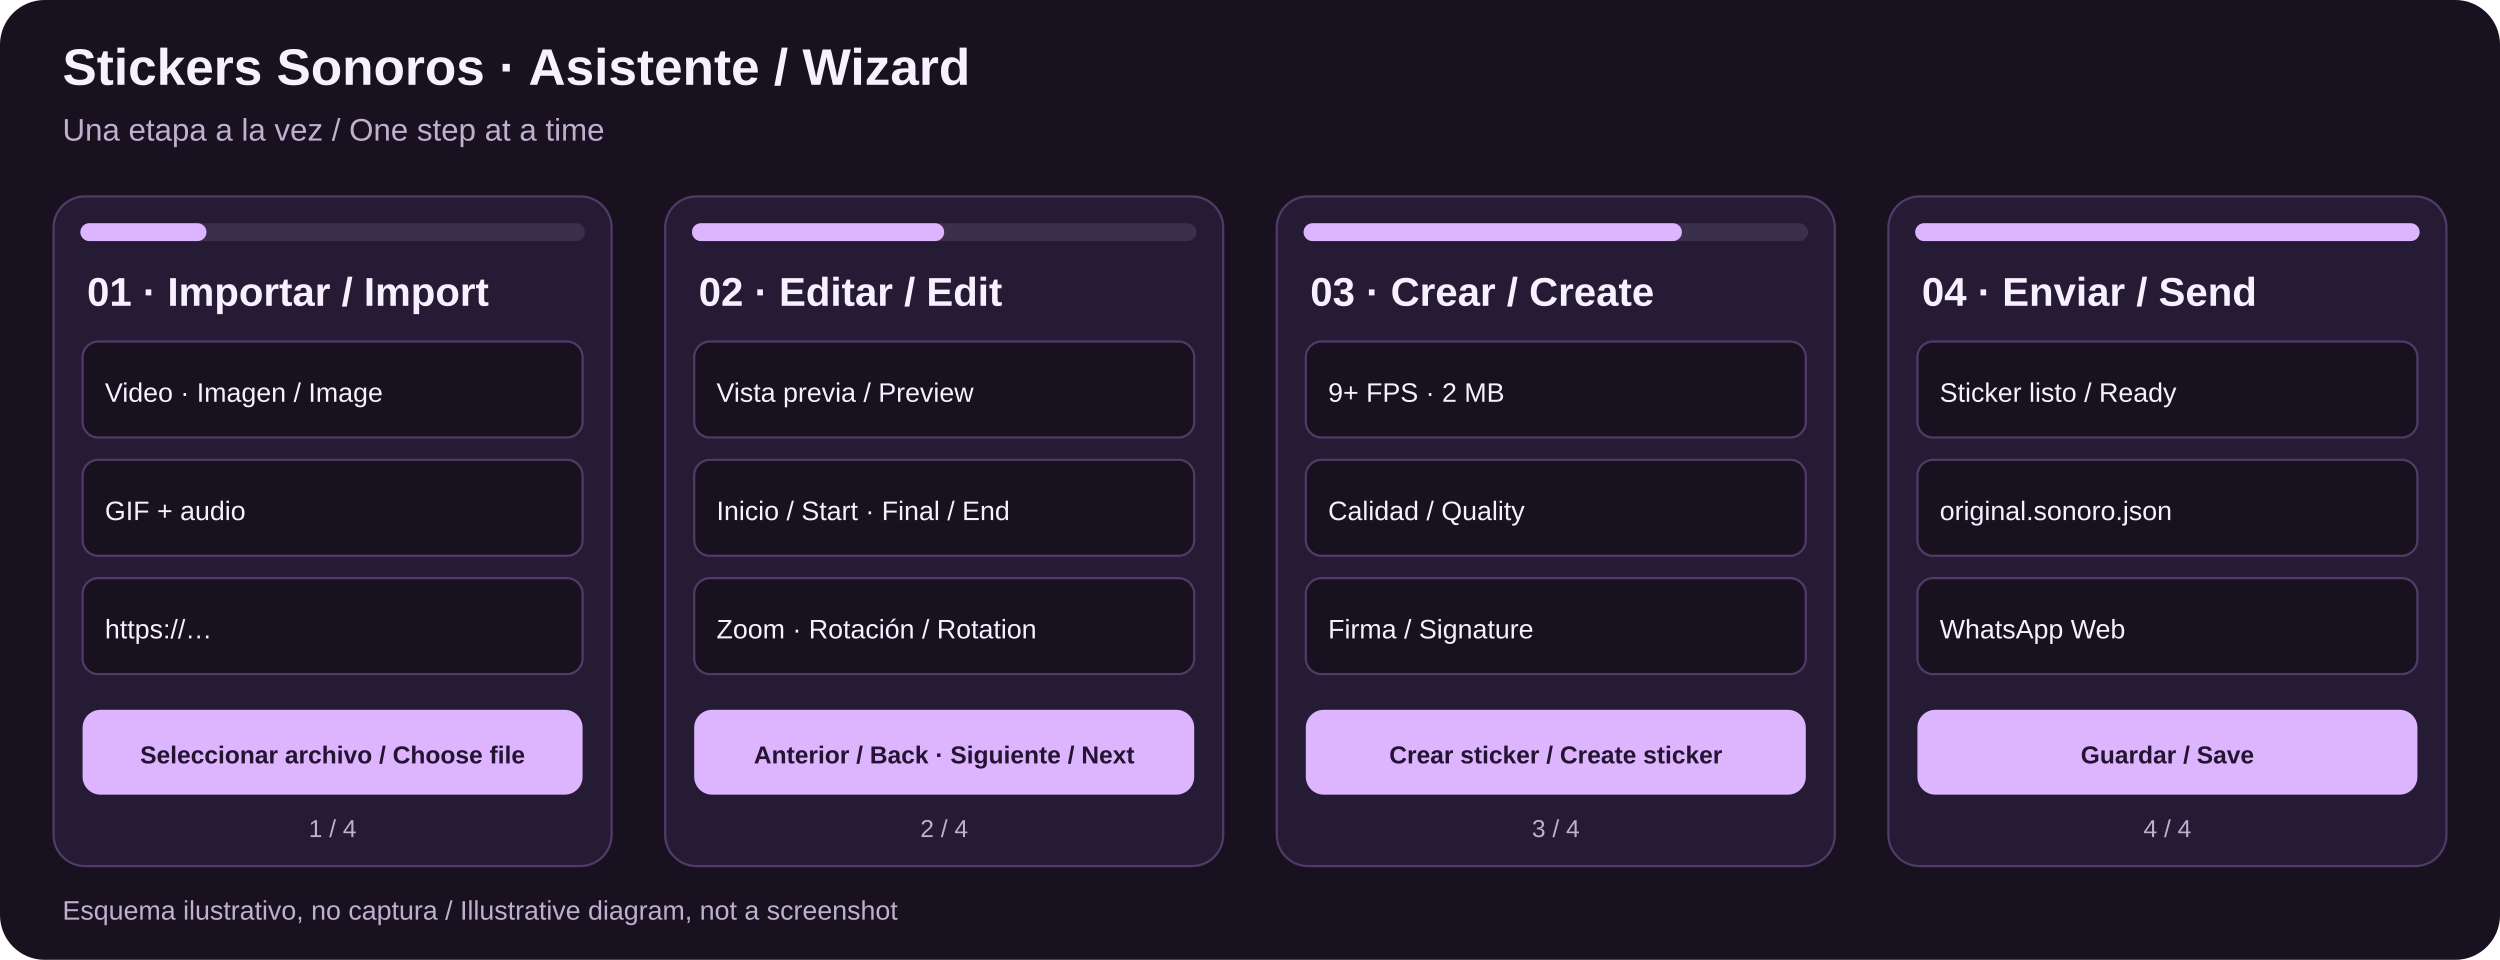
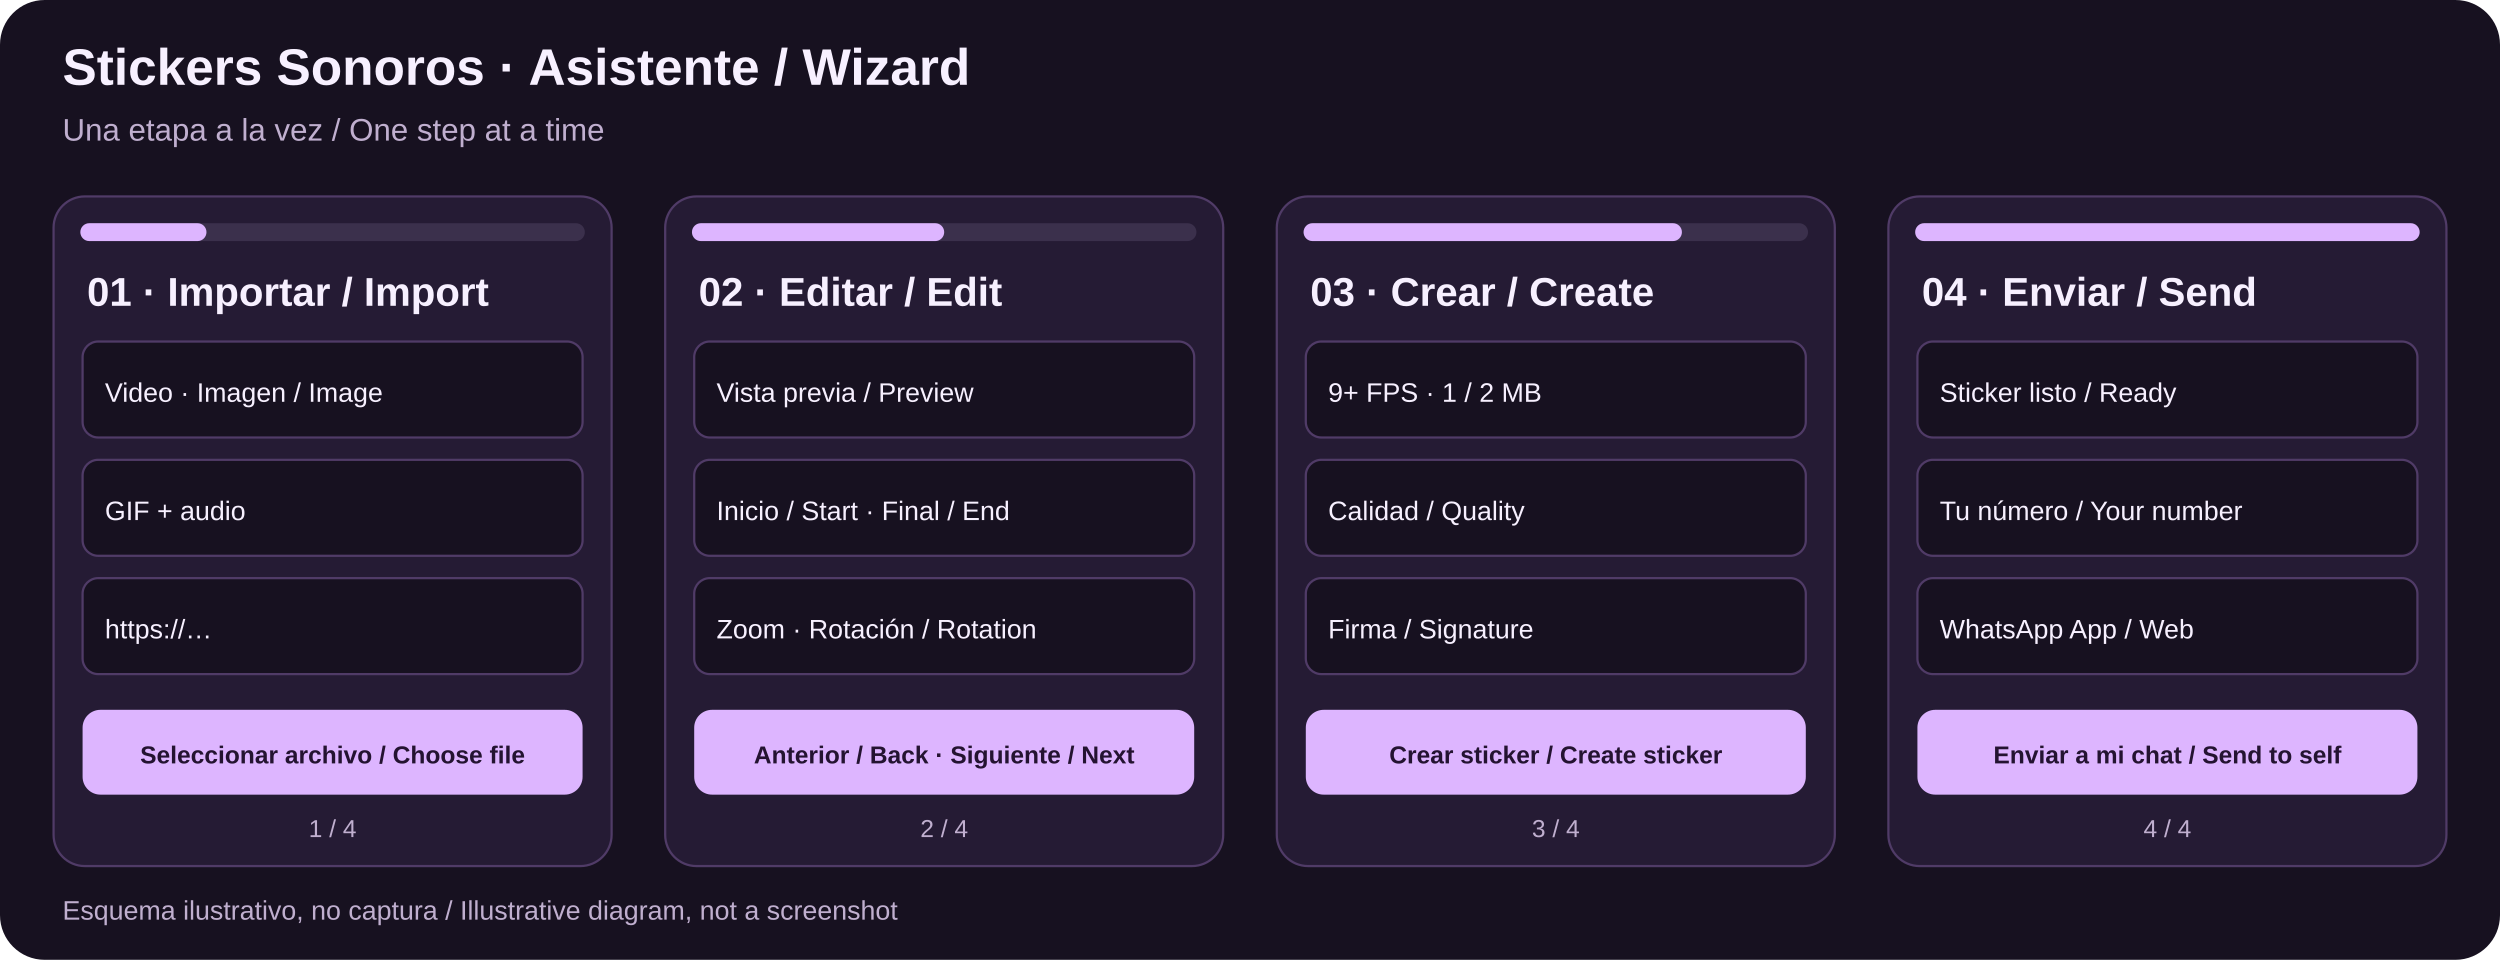
<svg xmlns="http://www.w3.org/2000/svg" width="1120" height="430" viewBox="0 0 1120 430" role="img" aria-labelledby="title">
  <rect width="1120" height="430" rx="20" fill="#171120" />
  <g font-family="Arial,sans-serif" fill="#f7f0ff">
    <text x="28" y="38" font-size="23" font-weight="bold">Stickers Sonoros · Asistente / Wizard</text>
    <text x="28" y="63" font-size="14" fill="#c0afcf">Una etapa a la vez / One step at a time</text>
    <g transform="translate(24 88)">
      <rect width="250" height="300" rx="14" fill="#251b34" stroke="#503b67" />
      <rect x="12" y="12" width="226" height="8" rx="4" fill="#3b304c" />
      <rect x="12" y="12" width="56.5" height="8" rx="4" fill="#ddb5ff" />
      <text x="15" y="49" font-size="18" font-weight="bold">01 · Importar / Import</text>
      <rect x="13" y="65" width="224" height="43" rx="7" fill="#171120" stroke="#503b67" />
      <text x="23" y="92" font-size="12">Video · Imagen / Image</text>
      <rect x="13" y="118" width="224" height="43" rx="7" fill="#171120" stroke="#503b67" />
      <text x="23" y="145" font-size="12">GIF + audio</text>
      <rect x="13" y="171" width="224" height="43" rx="7" fill="#171120" stroke="#503b67" />
      <text x="23" y="198" font-size="12">https://…</text>
      <rect x="13" y="230" width="224" height="38" rx="8" fill="#ddb5ff" />
      <text x="125" y="254" text-anchor="middle" fill="#241331" font-size="11" font-weight="bold">Seleccionar archivo / Choose file</text>
      <text x="125" y="287" text-anchor="middle" font-size="11" fill="#c0afcf">1 / 4</text>
    </g>
    <g transform="translate(298 88)">
      <rect width="250" height="300" rx="14" fill="#251b34" stroke="#503b67" />
      <rect x="12" y="12" width="226" height="8" rx="4" fill="#3b304c" />
      <rect x="12" y="12" width="113" height="8" rx="4" fill="#ddb5ff" />
      <text x="15" y="49" font-size="18" font-weight="bold">02 · Editar / Edit</text>
      <rect x="13" y="65" width="224" height="43" rx="7" fill="#171120" stroke="#503b67" />
      <text x="23" y="92" font-size="12">Vista previa / Preview</text>
      <rect x="13" y="118" width="224" height="43" rx="7" fill="#171120" stroke="#503b67" />
      <text x="23" y="145" font-size="12">Inicio / Start · Final / End</text>
      <rect x="13" y="171" width="224" height="43" rx="7" fill="#171120" stroke="#503b67" />
      <text x="23" y="198" font-size="12">Zoom · Rotación / Rotation</text>
      <rect x="13" y="230" width="224" height="38" rx="8" fill="#ddb5ff" />
      <text x="125" y="254" text-anchor="middle" fill="#241331" font-size="11" font-weight="bold">Anterior / Back · Siguiente / Next</text>
      <text x="125" y="287" text-anchor="middle" font-size="11" fill="#c0afcf">2 / 4</text>
    </g>
    <g transform="translate(572 88)">
      <rect width="250" height="300" rx="14" fill="#251b34" stroke="#503b67" />
      <rect x="12" y="12" width="226" height="8" rx="4" fill="#3b304c" />
      <rect x="12" y="12" width="169.5" height="8" rx="4" fill="#ddb5ff" />
      <text x="15" y="49" font-size="18" font-weight="bold">03 · Crear / Create</text>
      <rect x="13" y="65" width="224" height="43" rx="7" fill="#171120" stroke="#503b67" />
-       <text x="23" y="92" font-size="12">9+ FPS · 2 MB</text>
+       <text x="23" y="92" font-size="12">9+ FPS · 1 / 2 MB</text>
      <rect x="13" y="118" width="224" height="43" rx="7" fill="#171120" stroke="#503b67" />
      <text x="23" y="145" font-size="12">Calidad / Quality</text>
      <rect x="13" y="171" width="224" height="43" rx="7" fill="#171120" stroke="#503b67" />
      <text x="23" y="198" font-size="12">Firma / Signature</text>
      <rect x="13" y="230" width="224" height="38" rx="8" fill="#ddb5ff" />
      <text x="125" y="254" text-anchor="middle" fill="#241331" font-size="11" font-weight="bold">Crear sticker / Create sticker</text>
      <text x="125" y="287" text-anchor="middle" font-size="11" fill="#c0afcf">3 / 4</text>
    </g>
    <g transform="translate(846 88)">
      <rect width="250" height="300" rx="14" fill="#251b34" stroke="#503b67" />
      <rect x="12" y="12" width="226" height="8" rx="4" fill="#3b304c" />
      <rect x="12" y="12" width="226" height="8" rx="4" fill="#ddb5ff" />
      <text x="15" y="49" font-size="18" font-weight="bold">04 · Enviar / Send</text>
      <rect x="13" y="65" width="224" height="43" rx="7" fill="#171120" stroke="#503b67" />
      <text x="23" y="92" font-size="12">Sticker listo / Ready</text>
      <rect x="13" y="118" width="224" height="43" rx="7" fill="#171120" stroke="#503b67" />
-       <text x="23" y="145" font-size="12">original.sonoro.json</text>
+       <text x="23" y="145" font-size="12">Tu número / Your number</text>
      <rect x="13" y="171" width="224" height="43" rx="7" fill="#171120" stroke="#503b67" />
-       <text x="23" y="198" font-size="12">WhatsApp Web</text>
+       <text x="23" y="198" font-size="12">WhatsApp App / Web</text>
      <rect x="13" y="230" width="224" height="38" rx="8" fill="#ddb5ff" />
-       <text x="125" y="254" text-anchor="middle" fill="#241331" font-size="11" font-weight="bold">Guardar / Save</text>
+       <text x="125" y="254" text-anchor="middle" fill="#241331" font-size="11" font-weight="bold">Enviar a mi chat / Send to self</text>
      <text x="125" y="287" text-anchor="middle" font-size="11" fill="#c0afcf">4 / 4</text>
    </g>
    <text x="28" y="412" font-size="12" fill="#c0afcf">Esquema ilustrativo, no captura / Illustrative diagram, not a screenshot</text>
  </g>
</svg>
